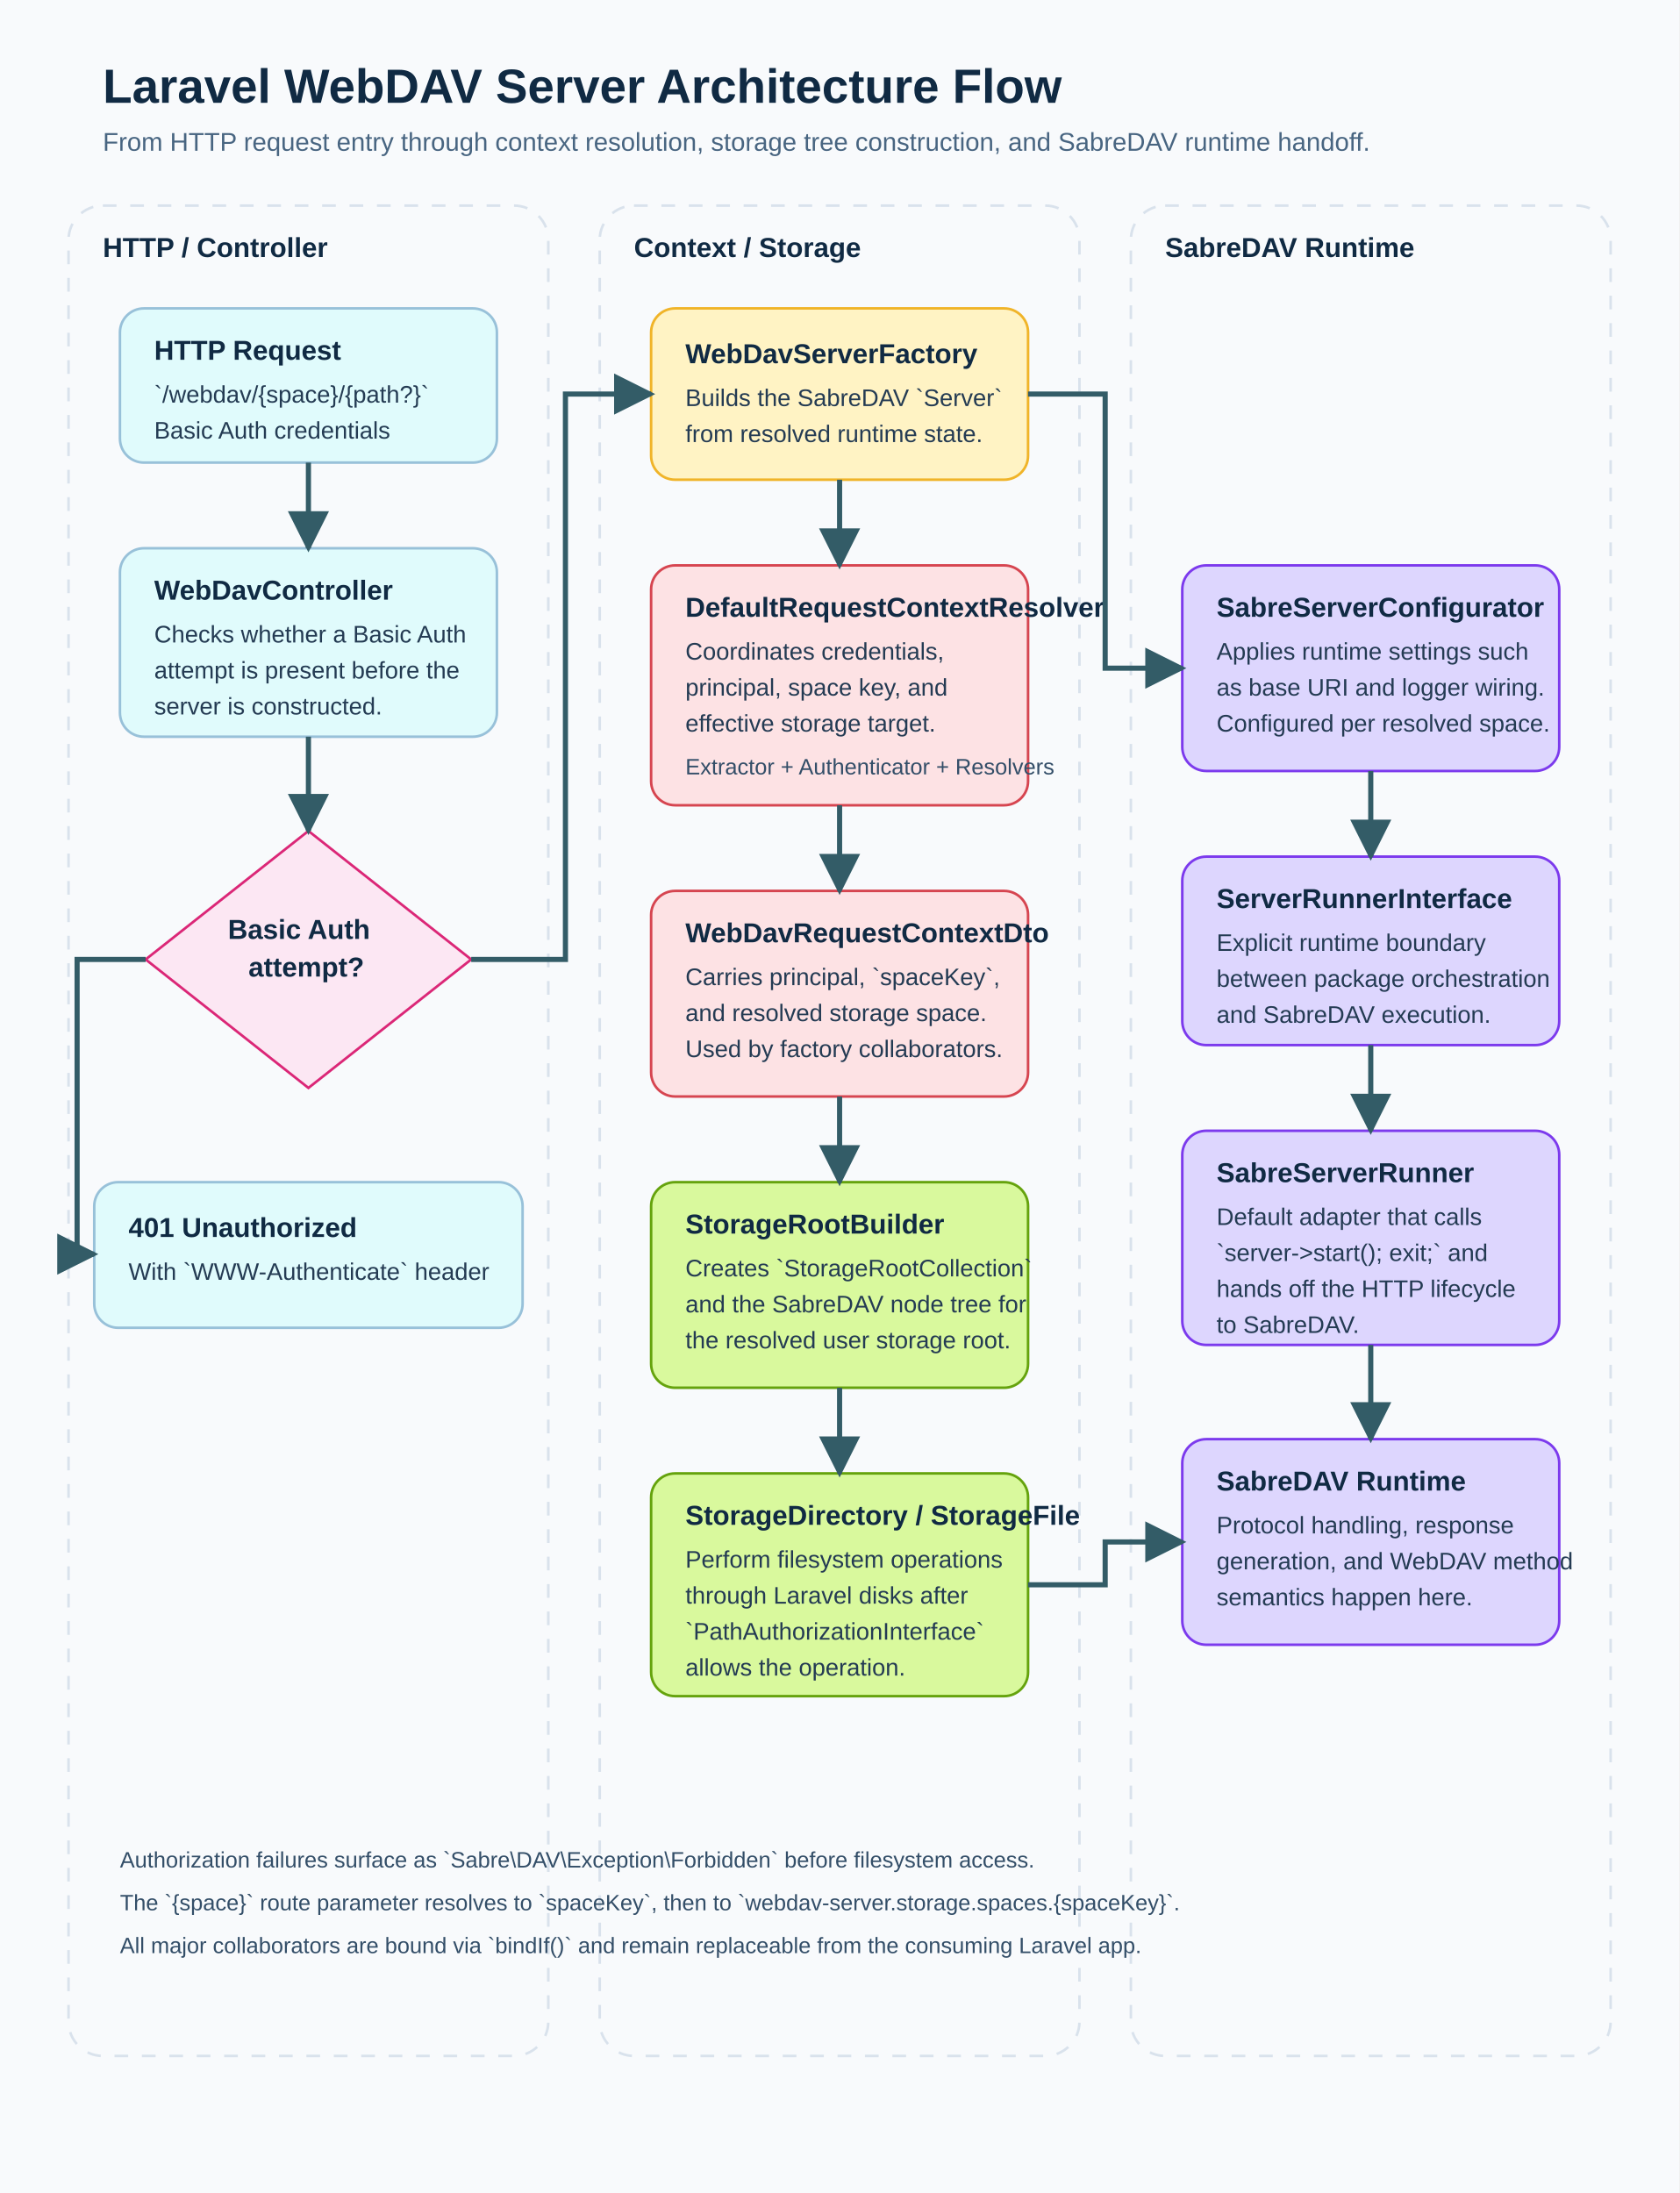
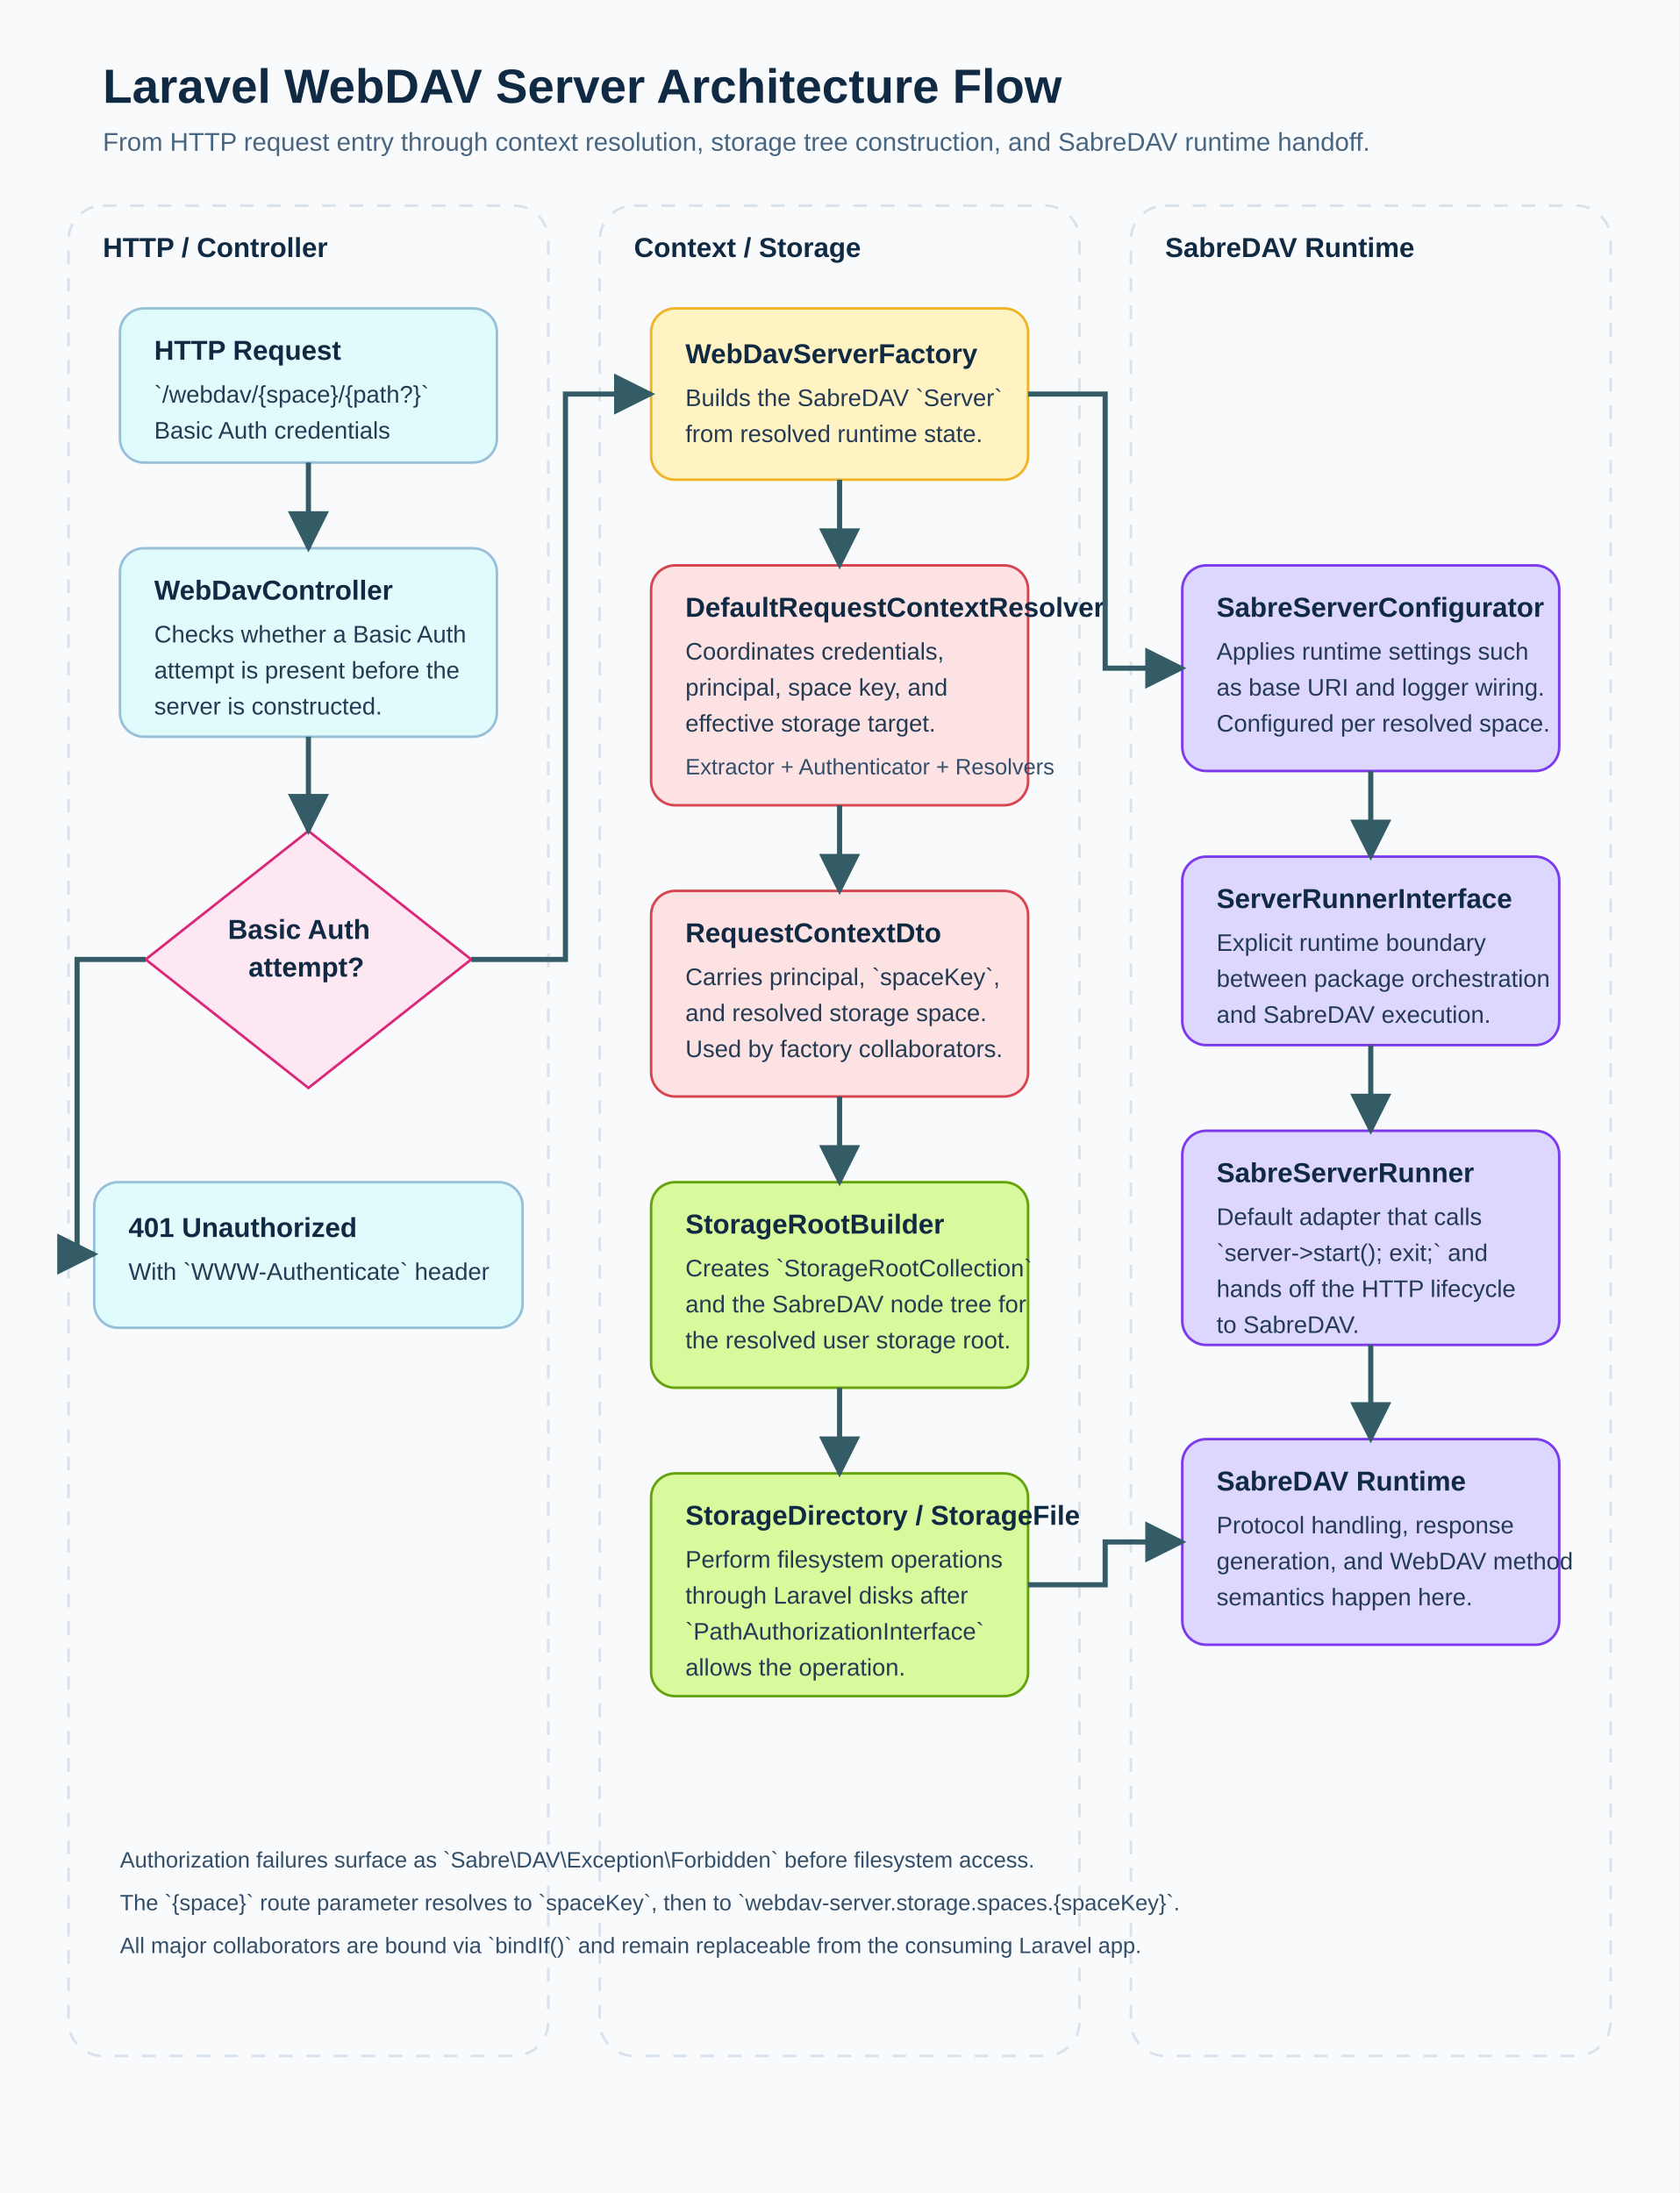
<svg xmlns="http://www.w3.org/2000/svg" width="980" height="1280" viewBox="0 0 980 1280" role="img" aria-labelledby="title desc">
  <defs>
    <marker id="arrow" viewBox="0 0 10 10" refX="9" refY="5" markerWidth="8" markerHeight="8" orient="auto-start-reverse">
      <path d="M 0 0 L 10 5 L 0 10 z" fill="#335c67" />
    </marker>
    <style>
      .bg { fill: #f8fafc; }
      .title { font: 700 28px Arial, sans-serif; fill: #102a43; }
      .subtitle { font: 400 15px Arial, sans-serif; fill: #486581; }
      .lane-title { font: 700 16px Arial, sans-serif; fill: #102a43; }
      .box-title { font: 700 16px Arial, sans-serif; fill: #102a43; }
      .box-text { font: 400 14px Arial, sans-serif; fill: #243b53; }
      .small { font: 400 13px Arial, sans-serif; fill: #334e68; }
      .arrow { stroke: #335c67; stroke-width: 3; fill: none; marker-end: url(#arrow); }
      .border { stroke: #bcccdc; stroke-width: 1.5; fill: #ffffff; }
      .entry { fill: #e0fbfc; stroke: #98c1d9; stroke-width: 1.5; }
      .factory { fill: #fff3c4; stroke: #f0b429; stroke-width: 1.5; }
      .resolver { fill: #fde2e4; stroke: #d64550; stroke-width: 1.5; }
      .storage { fill: #d9f99d; stroke: #65a30d; stroke-width: 1.5; }
      .runtime { fill: #ddd6fe; stroke: #7c3aed; stroke-width: 1.5; }
      .decision { fill: #fce7f3; stroke: #db2777; stroke-width: 1.5; }
      .lane { fill: none; stroke: #d9e2ec; stroke-width: 1.5; stroke-dasharray: 8 8; }
    </style>
  </defs>
  <rect class="bg" x="0" y="0" width="980" height="1280" />
  <text class="title" x="60" y="60">Laravel WebDAV Server Architecture Flow</text>
  <text class="subtitle" x="60" y="88">From HTTP request entry through context resolution, storage tree construction, and SabreDAV runtime handoff.</text>
  <rect class="lane" x="40" y="120" width="280" height="1080" rx="20" />
  <rect class="lane" x="350" y="120" width="280" height="1080" rx="20" />
  <rect class="lane" x="660" y="120" width="280" height="1080" rx="20" />
  <text class="lane-title" x="60" y="150">HTTP / Controller</text>
  <text class="lane-title" x="370" y="150">Context / Storage</text>
  <text class="lane-title" x="680" y="150">SabreDAV Runtime</text>
  <rect class="entry" x="70" y="180" width="220" height="90" rx="14" />
  <text class="box-title" x="90" y="210">HTTP Request</text>
  <text class="box-text" x="90" y="235">`/webdav/{space}/{path?}`</text>
  <text class="box-text" x="90" y="256">Basic Auth credentials</text>
  <rect class="entry" x="70" y="320" width="220" height="110" rx="14" />
  <text class="box-title" x="90" y="350">WebDavController</text>
  <text class="box-text" x="90" y="375">Checks whether a Basic Auth</text>
  <text class="box-text" x="90" y="396">attempt is present before the</text>
  <text class="box-text" x="90" y="417">server is constructed.</text>
  <polygon class="decision" points="180,485 275,560 180,635 85,560" />
  <text class="box-title" x="133" y="548">Basic Auth</text>
  <text class="box-title" x="145" y="570">attempt?</text>
  <rect class="entry" x="55" y="690" width="250" height="85" rx="14" />
  <text class="box-title" x="75" y="722">401 Unauthorized</text>
  <text class="box-text" x="75" y="747">With `WWW-Authenticate` header</text>
  <rect class="factory" x="380" y="180" width="220" height="100" rx="14" />
  <text class="box-title" x="400" y="212">WebDavServerFactory</text>
  <text class="box-text" x="400" y="237">Builds the SabreDAV `Server`</text>
  <text class="box-text" x="400" y="258">from resolved runtime state.</text>
  <rect class="resolver" x="380" y="330" width="220" height="140" rx="14" />
  <text class="box-title" x="400" y="360">DefaultRequestContextResolver</text>
  <text class="box-text" x="400" y="385">Coordinates credentials,</text>
  <text class="box-text" x="400" y="406">principal, space key, and</text>
  <text class="box-text" x="400" y="427">effective storage target.</text>
  <text class="small" x="400" y="452">Extractor + Authenticator + Resolvers</text>
  <rect class="resolver" x="380" y="520" width="220" height="120" rx="14" />
-   <text class="box-title" x="400" y="550">WebDavRequestContextDto</text>
+   <text class="box-title" x="400" y="550">RequestContextDto</text>
  <text class="box-text" x="400" y="575">Carries principal, `spaceKey`,</text>
  <text class="box-text" x="400" y="596">and resolved storage space.</text>
  <text class="box-text" x="400" y="617">Used by factory collaborators.</text>
  <rect class="storage" x="380" y="690" width="220" height="120" rx="14" />
  <text class="box-title" x="400" y="720">StorageRootBuilder</text>
  <text class="box-text" x="400" y="745">Creates `StorageRootCollection`</text>
  <text class="box-text" x="400" y="766">and the SabreDAV node tree for</text>
  <text class="box-text" x="400" y="787">the resolved user storage root.</text>
  <rect class="storage" x="380" y="860" width="220" height="130" rx="14" />
  <text class="box-title" x="400" y="890">StorageDirectory / StorageFile</text>
  <text class="box-text" x="400" y="915">Perform filesystem operations</text>
  <text class="box-text" x="400" y="936">through Laravel disks after</text>
  <text class="box-text" x="400" y="957">`PathAuthorizationInterface`</text>
  <text class="box-text" x="400" y="978">allows the operation.</text>
  <rect class="runtime" x="690" y="330" width="220" height="120" rx="14" />
  <text class="box-title" x="710" y="360">SabreServerConfigurator</text>
  <text class="box-text" x="710" y="385">Applies runtime settings such</text>
  <text class="box-text" x="710" y="406">as base URI and logger wiring.</text>
  <text class="box-text" x="710" y="427">Configured per resolved space.</text>
  <rect class="runtime" x="690" y="500" width="220" height="110" rx="14" />
  <text class="box-title" x="710" y="530">ServerRunnerInterface</text>
  <text class="box-text" x="710" y="555">Explicit runtime boundary</text>
  <text class="box-text" x="710" y="576">between package orchestration</text>
  <text class="box-text" x="710" y="597">and SabreDAV execution.</text>
  <rect class="runtime" x="690" y="660" width="220" height="125" rx="14" />
  <text class="box-title" x="710" y="690">SabreServerRunner</text>
  <text class="box-text" x="710" y="715">Default adapter that calls</text>
  <text class="box-text" x="710" y="736">`server-&gt;start(); exit;` and</text>
  <text class="box-text" x="710" y="757">hands off the HTTP lifecycle</text>
  <text class="box-text" x="710" y="778">to SabreDAV.</text>
  <rect class="runtime" x="690" y="840" width="220" height="120" rx="14" />
  <text class="box-title" x="710" y="870">SabreDAV Runtime</text>
  <text class="box-text" x="710" y="895">Protocol handling, response</text>
  <text class="box-text" x="710" y="916">generation, and WebDAV method</text>
  <text class="box-text" x="710" y="937">semantics happen here.</text>
  <line class="arrow" x1="180" y1="270" x2="180" y2="320" />
  <line class="arrow" x1="180" y1="430" x2="180" y2="485" />
  <path class="arrow" d="M 85 560 L 45 560 L 45 732 L 55 732" />
  <path class="arrow" d="M 275 560 L 330 560 L 330 230 L 380 230" />
  <line class="arrow" x1="490" y1="280" x2="490" y2="330" />
  <line class="arrow" x1="490" y1="470" x2="490" y2="520" />
  <line class="arrow" x1="490" y1="640" x2="490" y2="690" />
  <line class="arrow" x1="490" y1="810" x2="490" y2="860" />
  <path class="arrow" d="M 600 230 L 645 230 L 645 390 L 690 390" />
  <line class="arrow" x1="800" y1="450" x2="800" y2="500" />
  <line class="arrow" x1="800" y1="610" x2="800" y2="660" />
  <line class="arrow" x1="800" y1="785" x2="800" y2="840" />
  <path class="arrow" d="M 600 925 L 645 925 L 645 900 L 690 900" />
  <text class="small" x="70" y="1090">Authorization failures surface as `Sabre\DAV\Exception\Forbidden` before filesystem access.</text>
  <text class="small" x="70" y="1115">The `{space}` route parameter resolves to `spaceKey`, then to `webdav-server.storage.spaces.{spaceKey}`.</text>
  <text class="small" x="70" y="1140">All major collaborators are bound via `bindIf()` and remain replaceable from the consuming Laravel app.</text>
</svg>
